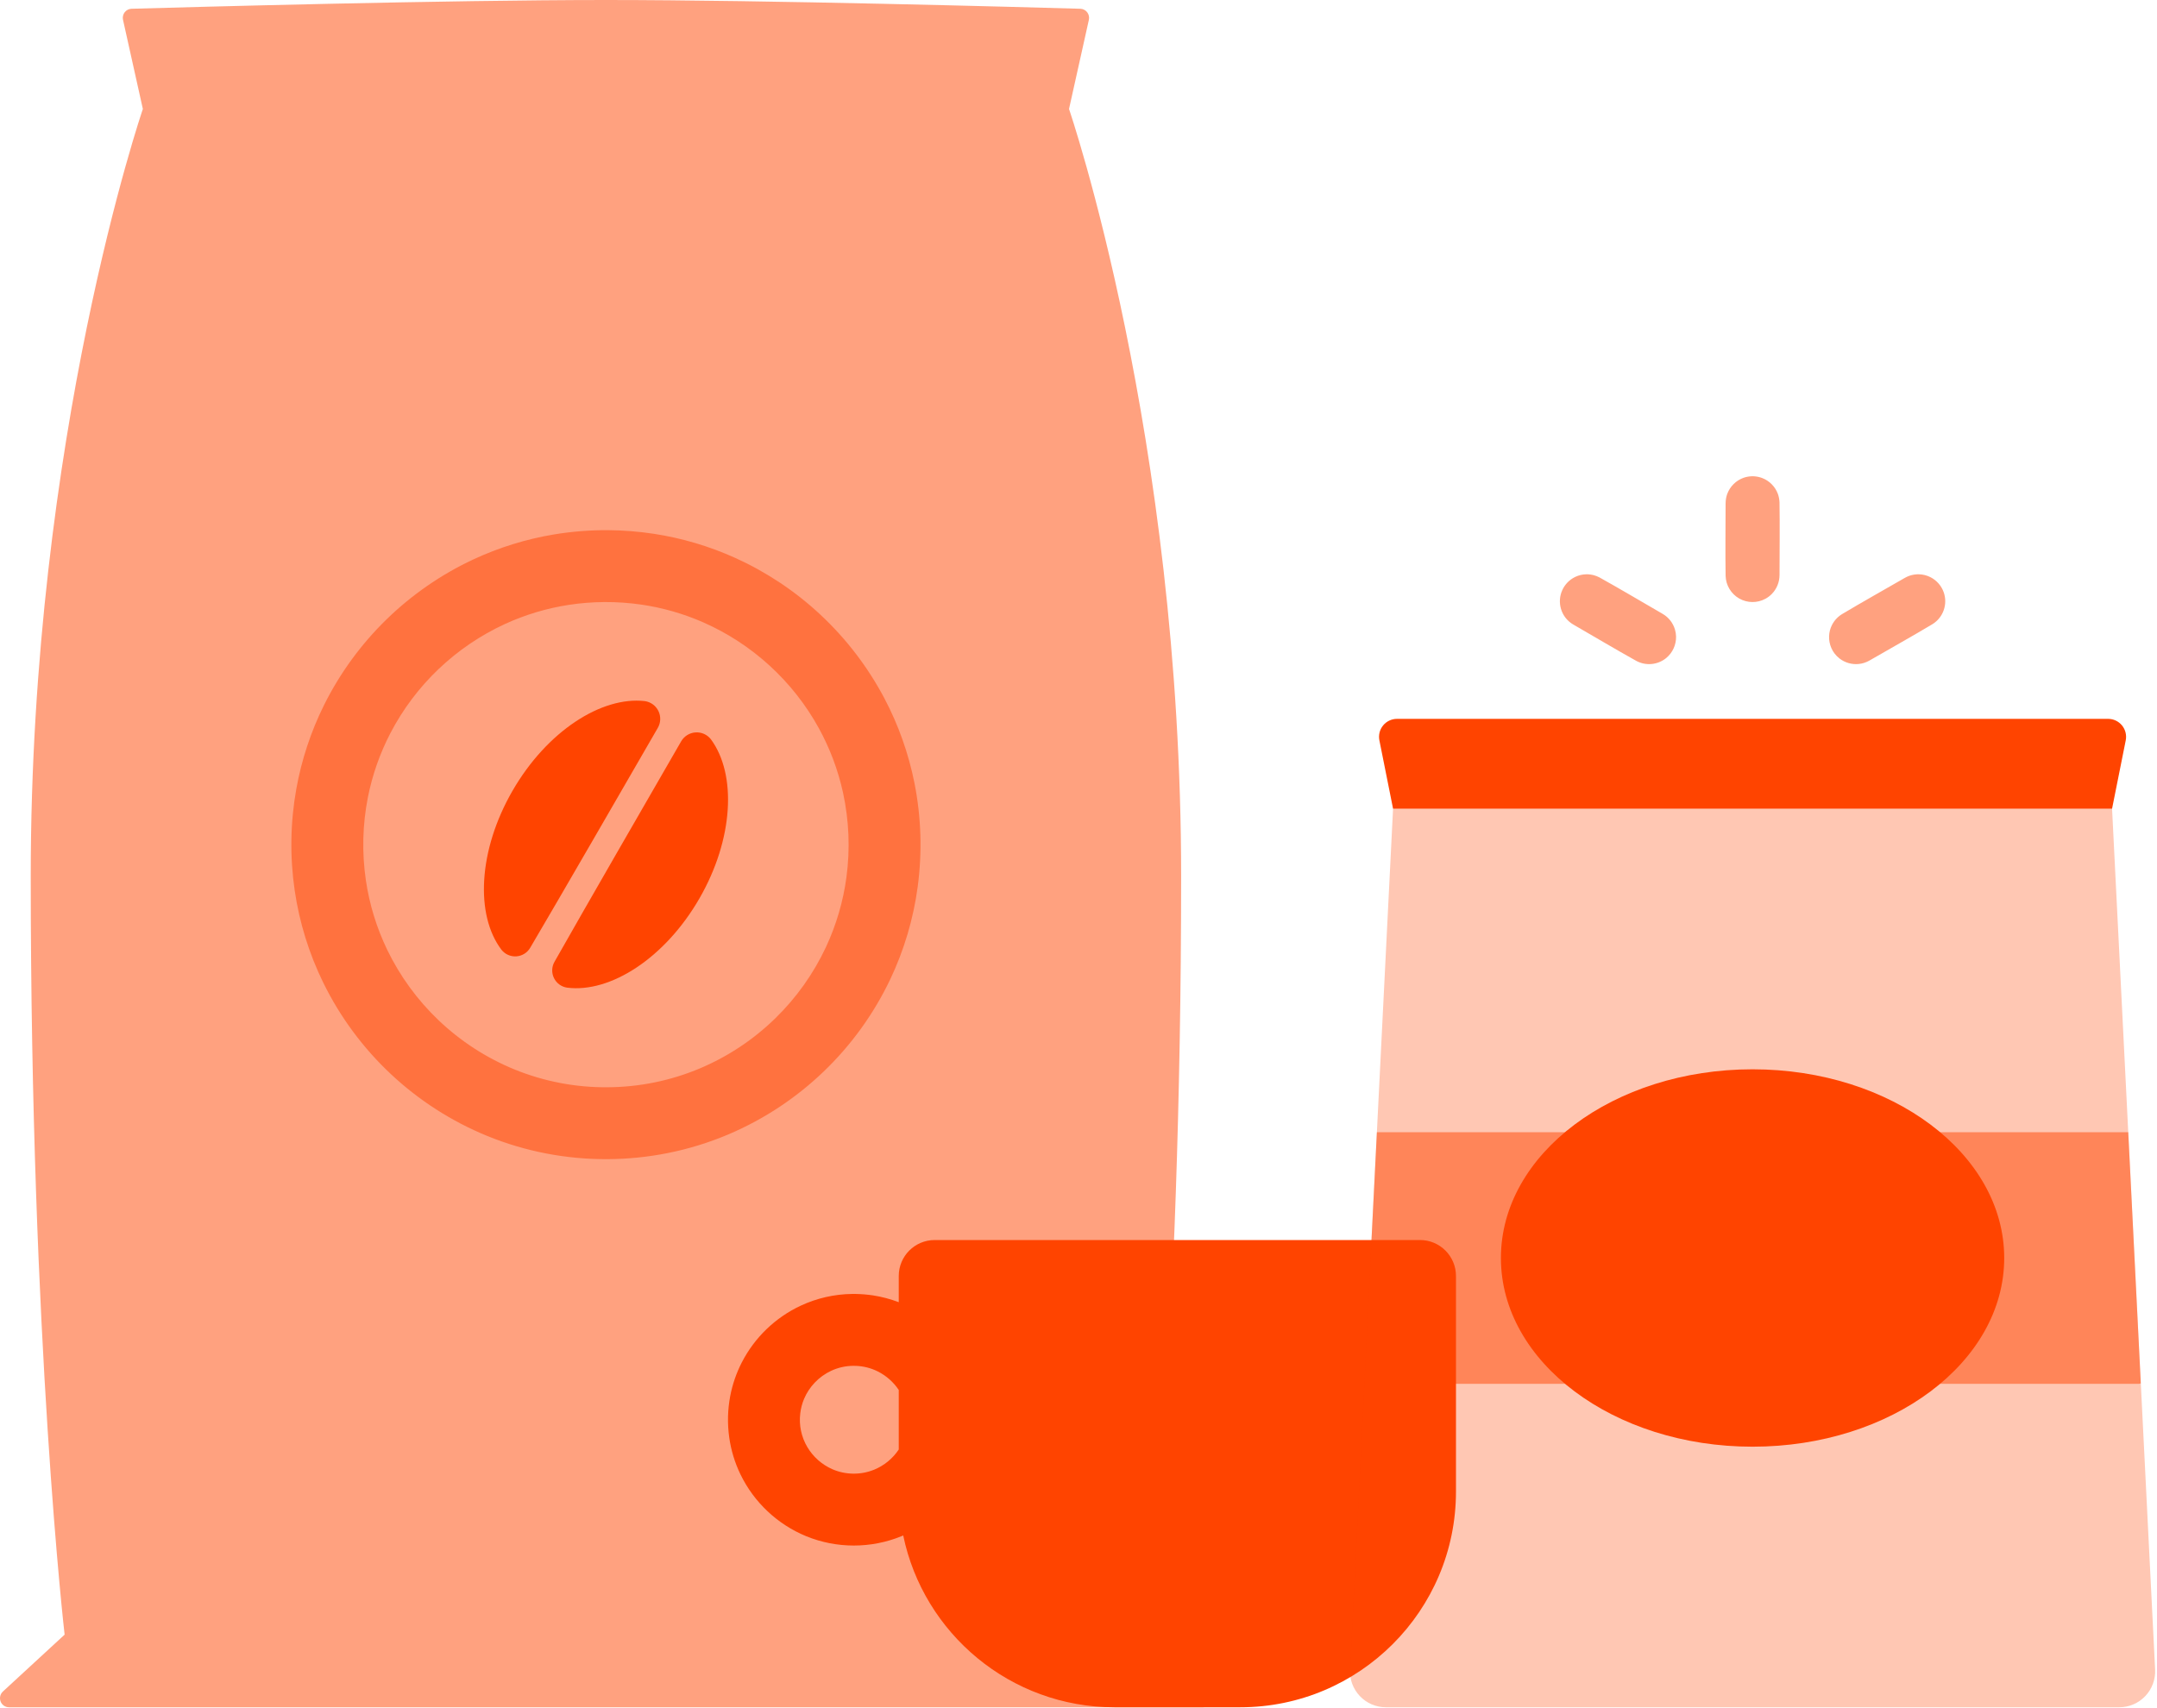
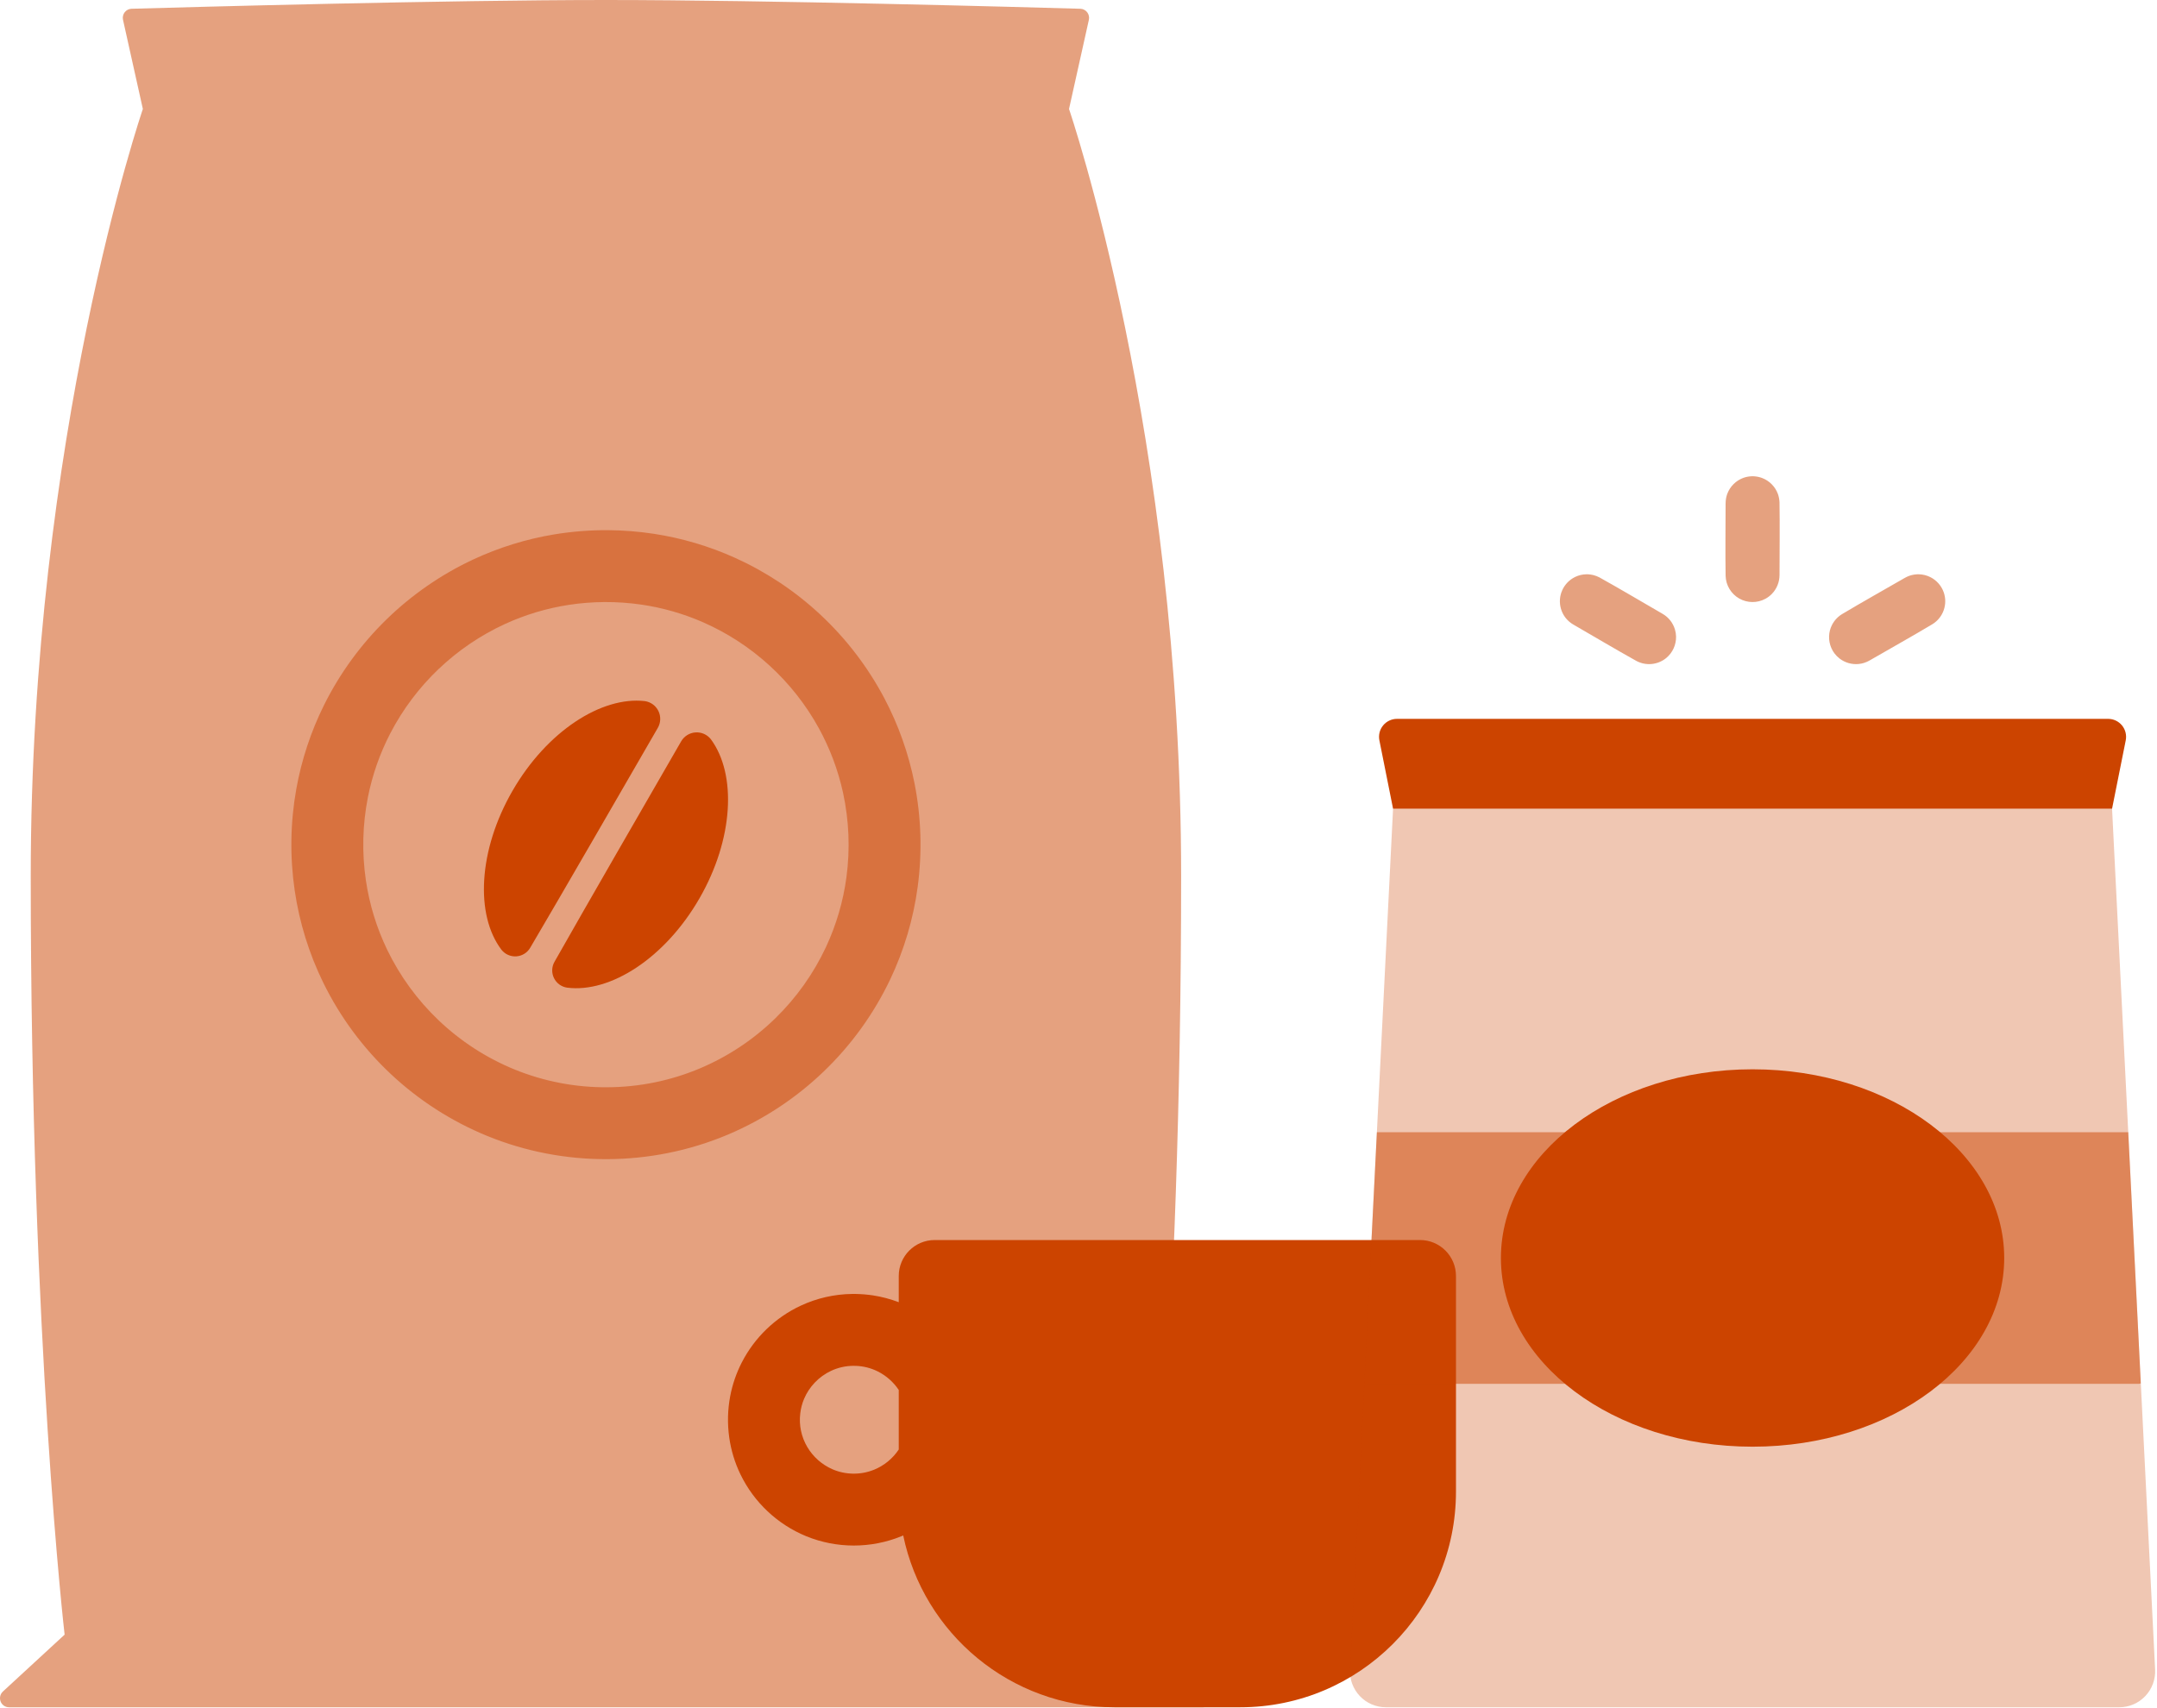
<svg xmlns="http://www.w3.org/2000/svg" viewBox="0 0 240 190" fill-rule="evenodd" clip-rule="evenodd" stroke-linejoin="round" stroke-miterlimit="1.414">
  <path fill="none" d="M0 0h240v190H0z" />
  <clipPath id="a">
    <path d="M0 0h240v190H0z" />
  </clipPath>
-   <g clip-path="url(#a)" fill="#f40">
+   <g clip-path="url(#a)" fill="#c40">
    <path d="M67.42 0c17.84.002 46.565.797 52.787.975a.996.996 0 0 1 .761.391c.183.238.251.547.186.841l-2.209 9.921s12.475 36.373 12.475 85.399c0 51.875-3.768 84.388-3.768 84.388l6.862 6.328c.305.281.408.723.259 1.112a1 1 0 0 1-.933.645H1a.999.999 0 0 1-.932-.645 1.017 1.017 0 0 1 .258-1.112l6.863-6.328S3.42 149.402 3.42 97.527c0-49.026 12.475-85.399 12.475-85.399l-2.208-9.921a1.016 1.016 0 0 1 .185-.841.999.999 0 0 1 .761-.391C20.855.797 49.58.002 67.42 0z" fill-opacity=".5" />
    <path d="M75.789 82.504a2 2 0 0 1 3.305-.236c2.89 3.909 2.535 11.121-1.281 17.732-3.817 6.611-9.886 10.524-14.707 9.915a1.938 1.938 0 0 1-1.404-2.889c2.985-5.292 11.049-19.26 14.087-24.522zm-2.598-1.5a1.997 1.997 0 0 0-1.448-2.98c-4.83-.548-10.898 3.365-14.715 9.976-3.817 6.611-4.171 13.823-1.234 17.694a1.94 1.94 0 0 0 3.205-.229c3.09-5.231 11.154-19.199 14.192-24.461z" />
    <path d="M67.646 59.001a35.84 35.84 0 0 1 5.101.403 34.757 34.757 0 0 1 9.071 2.69 35.102 35.102 0 0 1 9.439 6.287 35.232 35.232 0 0 1 7.136 9.315 34.795 34.795 0 0 1 3.359 9.468c.75 3.782.869 7.688.358 11.51a34.796 34.796 0 0 1-3.052 10.303 35.178 35.178 0 0 1-18.02 17.271 34.727 34.727 0 0 1-6.781 2.083 35.11 35.11 0 0 1-6.611.668 34.87 34.87 0 0 1-13.45-2.587 35.15 35.15 0 0 1-18.229-17.053 34.824 34.824 0 0 1-3.176-10.249 35.304 35.304 0 0 1 .176-11.302 34.84 34.84 0 0 1 3.094-9.358 35.19 35.19 0 0 1 16.575-16.179 34.798 34.798 0 0 1 9.024-2.798 35.92 35.92 0 0 1 5.986-.472zm-.401 8c-1.32.012-2.637.111-3.942.311a26.788 26.788 0 0 0-7.132 2.138 27.194 27.194 0 0 0-12.725 12.125 26.821 26.821 0 0 0-2.51 7.145 27.276 27.276 0 0 0-.229 9.23 26.793 26.793 0 0 0 2.373 7.744 27.184 27.184 0 0 0 5.718 7.847 27.138 27.138 0 0 0 8.426 5.466 26.815 26.815 0 0 0 10.372 1.992 26.8 26.8 0 0 0 10.324-2.119 27.112 27.112 0 0 0 8.356-5.565 27.146 27.146 0 0 0 5.625-7.917 26.829 26.829 0 0 0 2.28-7.784 27.247 27.247 0 0 0-.379-9.387A26.823 26.823 0 0 0 91.086 81a27.198 27.198 0 0 0-12.865-11.751 26.795 26.795 0 0 0-6.851-1.962 27.64 27.64 0 0 0-4.125-.286z" fill-opacity=".5" fill-rule="nonzero" />
    <path d="M158 138c2.208 0 4 1.792 4 4v24c0 13.246-10.754 24-24 24h-14c-11.575 0-21.247-8.212-23.503-19.122l-.207.087A14.007 14.007 0 0 1 95 172c-1.81 0-3.614-.35-5.29-1.035a14.092 14.092 0 0 1-7.329-6.898 13.924 13.924 0 0 1-1.245-4.11 14.102 14.102 0 0 1 .115-4.606c.248-1.293.681-2.55 1.282-3.722a14.072 14.072 0 0 1 6.553-6.32 13.92 13.92 0 0 1 5.733-1.308h.362c.653.013 1.304.062 1.95.16.98.15 1.943.406 2.869.76V142c0-2.208 1.792-4 4-4h54zm-58 16.686a6.092 6.092 0 0 0-2.342-2.066 5.908 5.908 0 0 0-2.421-.615c-.106-.004-.211-.005-.316-.004a5.913 5.913 0 0 0-2.449.556 6.045 6.045 0 0 0-1.814 1.307 6.022 6.022 0 0 0-1.19 1.807 5.913 5.913 0 0 0-.428 1.632 5.94 5.94 0 0 0 .787 3.737 6.084 6.084 0 0 0 2.778 2.463c.729.319 1.52.486 2.315.496a5.99 5.99 0 0 0 2.343-.44 6.056 6.056 0 0 0 2.737-2.245v-6.628z" />
    <g>
      <path d="M235 90h-80l-4.79 95.8a4 4 0 0 0 3.995 4.2h81.59a3.998 3.998 0 0 0 3.995-4.2L235 90z" fill-opacity=".3" />
      <path d="M151.802 153.96L153.2 126h83.6l1.398 27.96-.198.04h-86l-.198-.04z" fill-opacity=".5" />
      <path d="M236.522 82.392A2.001 2.001 0 0 0 234.56 80h-79.12a2 2 0 0 0-1.962 2.392L155 90h80l1.522-7.608z" />
      <ellipse cx="195" cy="140" rx="28" ry="21" />
      <path d="M176.682 63.912c.212.012.421.04.626.092.236.061.459.152.674.264 2.356 1.313 4.672 2.695 7.007 4.044a2.992 2.992 0 0 1 1.373 1.734c.079.261.121.532.127.804a3.026 3.026 0 0 1-1.102 2.384 3.006 3.006 0 0 1-3.318.318c-2.356-1.313-4.672-2.696-7.008-4.044a2.977 2.977 0 0 1-1.373-1.734 3.004 3.004 0 0 1 1.587-3.574 2.98 2.98 0 0 1 1.226-.289c.09-.001.09-.001.181.001zm36.817-.001a2.978 2.978 0 0 1 1.307.329 3.02 3.02 0 0 1 1.459 1.663 3.002 3.002 0 0 1-1.248 3.559c-2.315 1.383-4.671 2.698-7.006 4.046a3.034 3.034 0 0 1-1.199.387 3.018 3.018 0 0 1-2.128-.605 3.04 3.04 0 0 1-.572-.578 3.023 3.023 0 0 1-.499-2.579 3.014 3.014 0 0 1 1.32-1.775c2.315-1.383 4.67-2.698 7.006-4.046.159-.089.321-.167.493-.228.286-.102.583-.155.886-.172.091-.002.09-.002.181-.001zm-18.353-10.907c.325.021.642.083.946.202a3.02 3.02 0 0 1 1.72 1.748c.113.306.171.624.186.949.044 2.699.002 5.398.002 8.097a3.016 3.016 0 0 1-.862 2.104 2.99 2.99 0 0 1-.694.526 3 3 0 0 1-4.442-2.533C191.958 61.399 192 58.699 192 56c.006-.358.063-.71.188-1.046a3.022 3.022 0 0 1 1.811-1.782c.308-.109.627-.161.952-.172.098 0 .097 0 .195.004z" fill-opacity=".5" />
    </g>
  </g>
</svg>
